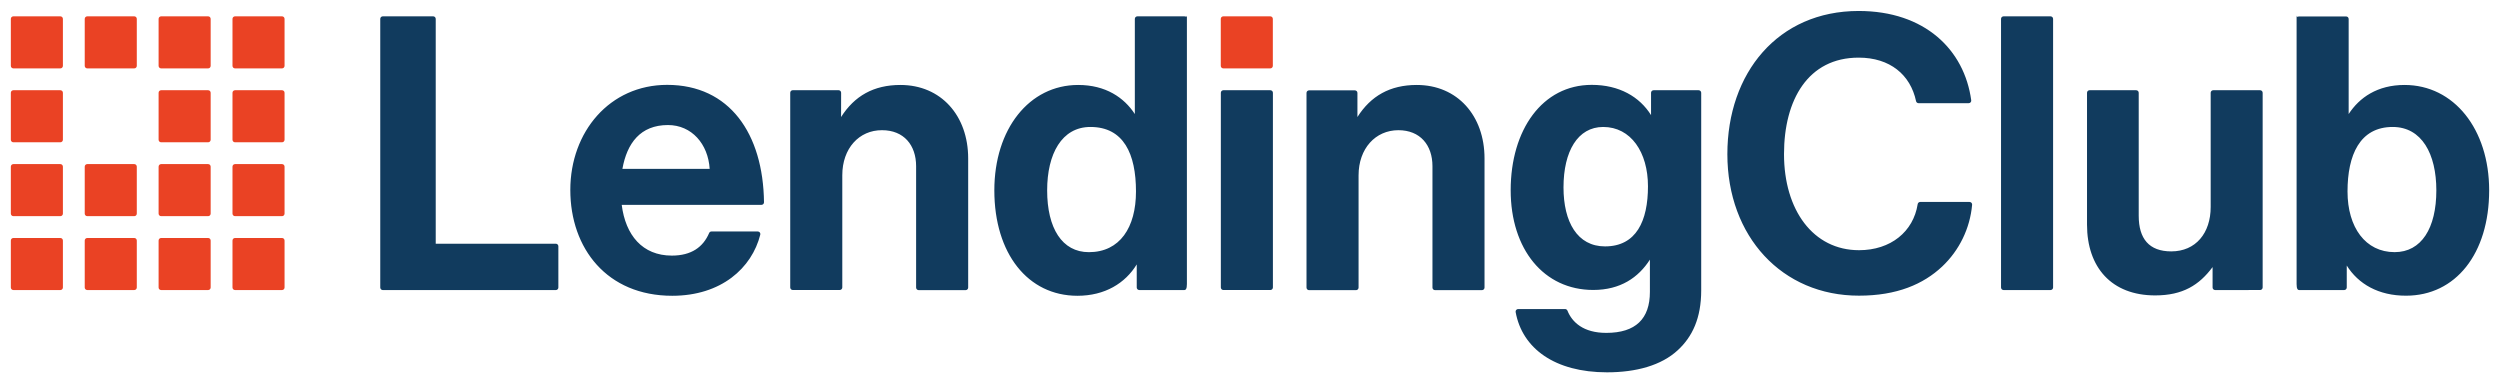
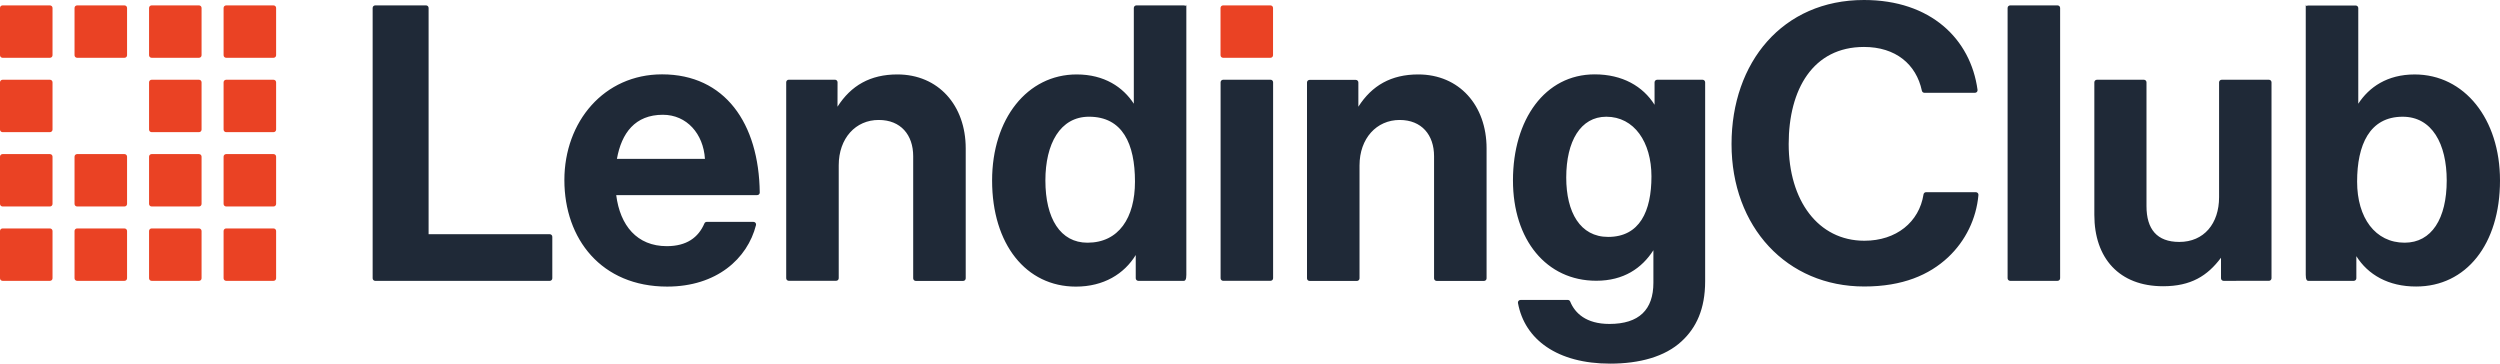
- <svg xmlns="http://www.w3.org/2000/svg" id="svg290" version="1.1" width="1024" height="157" viewBox="-4.733 -4.733 1091.466 167.226">
-   <defs id="defs287" />
-   <path d="m 65.62,99.11 h 20.51 c 0.615,0 1.11,0.495 1.11,1.11 v 20.51 c 0,0.615 -0.495,1.11 -1.11,1.11 H 65.62 c -0.615,0 -1.11,-0.495 -1.11,-1.11 v -20.51 c 0,-0.615 0.495,-1.11 1.11,-1.11 z m -32.25,0 h 20.51 c 0.615,0 1.11,0.495 1.11,1.11 v 20.51 c 0,0.615 -0.495,1.11 -1.11,1.11 H 33.37 c -0.615,0 -1.11,-0.495 -1.11,-1.11 v -20.51 c 0,-0.615 0.495,-1.11 1.11,-1.11 z m -32.26,0 h 20.51 c 0.615,0 1.11,0.495 1.11,1.11 v 20.51 c 0,0.615 -0.495,1.11 -1.11,1.11 H 1.11 C 0.495,121.84 0,121.345 0,120.73 v -20.51 c 0,-0.615 0.495,-1.11 1.11,-1.11 z m 96.77,0 h 20.51 c 0.615,0 1.11,0.495 1.11,1.11 v 20.51 c 0,0.615 -0.495,1.11 -1.11,1.11 H 97.88 c -0.615,0 -1.11,-0.495 -1.11,-1.11 v -20.51 c 0,-0.615 0.495,-1.11 1.11,-1.11 z M 1.11,66.85 h 20.51 c 0.615,0 1.11,0.495 1.11,1.11 v 20.51 c 0,0.615 -0.495,1.11 -1.11,1.11 H 1.11 C 0.495,89.58 0,89.085 0,88.47 V 67.96 c 0,-0.615 0.495,-1.11 1.11,-1.11 z m 0,-32.25 h 20.51 c 0.615,0 1.11,0.495 1.11,1.11 v 20.51 c 0,0.615 -0.495,1.11 -1.11,1.11 H 1.11 C 0.495,57.33 0,56.835 0,56.22 V 35.71 C 0,35.095 0.495,34.6 1.11,34.6 Z m 0,-32.26 h 20.51 c 0.615,0 1.11,0.495 1.11,1.11 v 20.51 c 0,0.615 -0.495,1.11 -1.11,1.11 H 1.11 C 0.495,25.07 0,24.575 0,23.96 V 3.45 C 0,2.835 0.495,2.34 1.11,2.34 Z m 32.26,64.51 h 20.51 c 0.615,0 1.11,0.495 1.11,1.11 v 20.51 c 0,0.615 -0.495,1.11 -1.11,1.11 H 33.37 c -0.615,0 -1.11,-0.495 -1.11,-1.11 V 67.96 c 0,-0.615 0.495,-1.11 1.11,-1.11 z m 0,-64.51 h 20.51 c 0.615,0 1.11,0.495 1.11,1.11 v 20.51 c 0,0.615 -0.495,1.11 -1.11,1.11 H 33.37 c -0.615,0 -1.11,-0.495 -1.11,-1.11 V 3.45 c 0,-0.615 0.495,-1.11 1.11,-1.11 z m 32.25,64.51 h 20.51 c 0.615,0 1.11,0.495 1.11,1.11 v 20.51 c 0,0.615 -0.495,1.11 -1.11,1.11 H 65.62 c -0.615,0 -1.11,-0.495 -1.11,-1.11 V 67.96 c 0,-0.615 0.495,-1.11 1.11,-1.11 z m 0,-32.25 h 20.51 c 0.615,0 1.11,0.495 1.11,1.11 v 20.51 c 0,0.615 -0.495,1.11 -1.11,1.11 H 65.62 c -0.615,0 -1.11,-0.495 -1.11,-1.11 V 35.71 c 0,-0.615 0.495,-1.11 1.11,-1.11 z m 0,-32.26 h 20.51 c 0.615,0 1.11,0.495 1.11,1.11 v 20.51 c 0,0.615 -0.495,1.11 -1.11,1.11 H 65.62 c -0.615,0 -1.11,-0.495 -1.11,-1.11 V 3.45 c 0,-0.615 0.495,-1.11 1.11,-1.11 z m 32.26,64.51 h 20.51 c 0.615,0 1.11,0.495 1.11,1.11 v 20.51 c 0,0.615 -0.495,1.11 -1.11,1.11 H 97.88 c -0.615,0 -1.11,-0.495 -1.11,-1.11 V 67.96 c 0,-0.615 0.495,-1.11 1.11,-1.11 z m 0,-32.25 h 20.51 c 0.615,0 1.11,0.495 1.11,1.11 v 20.51 c 0,0.615 -0.495,1.11 -1.11,1.11 H 97.88 c -0.615,0 -1.11,-0.495 -1.11,-1.11 V 35.71 c 0,-0.615 0.495,-1.11 1.11,-1.11 z m 0,-32.26 h 20.51 c 0.615,0 1.11,0.495 1.11,1.11 v 20.51 c 0,0.615 -0.495,1.11 -1.11,1.11 H 97.88 c -0.615,0 -1.11,-0.495 -1.11,-1.11 V 3.45 c 0,-0.615 0.495,-1.11 1.11,-1.11 z" style="fill:#ea4224" id="rect194" />
-   <rect style="fill:#ea4224;fill-opacity:1" id="rect216" rx="1.11" height="22.73" width="22.73" y="2.34" x="528.24" class="cls-1" />
-   <path style="fill:#113b5e;fill-opacity:1" d="m 736.87,34.6 h -19.66 a 1.12,1.12 0 0 0 -1.12,1.11 v 9.75 c -5,-8 -13.87,-13.2 -25.9,-13.2 -21.56,0 -35.38,19.63 -35.38,46 0,25.82 14.49,43.54 36.05,43.54 11.86,0 19.73,-5.43 24.73,-13.24 v 14.1 c 0,11.7 -6.18,17.88 -19.05,17.88 -10.06,0 -14.93,-4.7 -16.95,-9.7 a 1.12,1.12 0 0 0 -1,-0.71 h -20.51 a 1.12,1.12 0 0 0 -1.11,1.3 c 2.89,15.93 17.12,26.33 39.9,26.33 12.7,0 23.73,-3 30.92,-9.69 6.35,-5.85 10.2,-14 10.2,-26.08 V 35.71 A 1.12,1.12 0 0 0 736.87,34.6 Z M 696,102.78 c -12.09,0 -18.13,-10.66 -18.13,-25.76 0,-15.74 6.2,-26.38 17.33,-26.38 12.08,0 19.55,11 19.55,25.9 0,15.1 -5.08,26.24 -18.75,26.24 z m 323.83,8.36 v 9.58 a 1.12,1.12 0 0 1 -1.12,1.12 h -19.66 c -0.62,0 -1.12,-0.5 -1.12,-2.62 V 2 c 0,0.89 0.5,0.39 1.12,0.39 h 20.5 a 1.11,1.11 0 0 1 1.11,1.11 V 45 c 4.68,-7.19 12.54,-12.7 24.4,-12.7 21.56,0 36.94,19.3 36.94,46 0,27.74 -14.71,46 -36.27,46 -12.03,0.04 -20.89,-5.14 -25.9,-13.16 z m 39.11,-32.84 c 0,-15.88 -6.35,-27.66 -19.06,-27.66 -14.37,0 -19.72,12.28 -19.72,28.16 0,15.71 7.86,26.49 20.56,26.49 11.7,0 18.22,-10.44 18.22,-26.99 z m -96.58,43.54 a 1.12,1.12 0 0 1 -1.11,-1.12 v -8.91 c -5.85,7.86 -13,12.37 -25.07,12.37 -19,0 -29.75,-12.2 -29.75,-30.92 V 35.71 a 1.11,1.11 0 0 1 1.11,-1.11 h 20.34 a 1.11,1.11 0 0 1 1.12,1.11 v 53.7 c 0,10 4.51,15.55 14.21,15.55 10.69,0 17.21,-8 17.21,-19.39 V 35.71 a 1.11,1.11 0 0 1 1.12,-1.11 H 982 a 1.11,1.11 0 0 1 1.11,1.11 v 85 A 1.12,1.12 0 0 1 982,121.83 Z M 870,2.34 h 20.5 a 1.12,1.12 0 0 1 1.12,1.11 v 117.27 a 1.12,1.12 0 0 1 -1.12,1.12 H 870 a 1.12,1.12 0 0 1 -1.11,-1.12 V 3.45 A 1.11,1.11 0 0 1 870,2.34 Z M 749.41,62.51 C 749.41,27.08 771.47,0 806.73,0 c 28.87,0 46.15,16.9 49.15,39 a 1.12,1.12 0 0 1 -1.12,1.26 h -21.89 a 1.12,1.12 0 0 1 -1.08,-0.89 c -2.45,-11.53 -11.37,-19 -25.06,-19 -22.06,0 -32.59,18.38 -32.59,42.12 0,24.4 12.7,41.95 32.76,41.95 13.84,0 23.72,-8.1 25.6,-20.11 a 1.12,1.12 0 0 1 1.1,-0.95 h 21.55 a 1.12,1.12 0 0 1 1.12,1.21 42.23,42.23 0 0 1 -13.1,27 c -8.19,7.69 -19.73,12.7 -36.27,12.7 -33.6,0.05 -57.49,-25.85 -57.49,-61.78 z M 587.9,46.3 c 5.85,-9.2 14.21,-14 25.91,-14 17.71,0 29.58,13.37 29.58,32.08 v 56.38 a 1.12,1.12 0 0 1 -1.12,1.12 h -20.5 a 1.12,1.12 0 0 1 -1.11,-1.12 v -53 c 0,-9.19 -5.35,-15.71 -14.88,-15.71 -10,0 -17.38,8 -17.38,19.72 v 49 a 1.12,1.12 0 0 1 -1.11,1.12 h -20.5 a 1.12,1.12 0 0 1 -1.12,-1.12 v -85 a 1.11,1.11 0 0 1 1.12,-1.11 h 20 a 1.11,1.11 0 0 1 1.11,1.11 z M 529.35,34.6 h 20.5 a 1.11,1.11 0 0 1 1.15,1.11 v 85 a 1.12,1.12 0 0 1 -1.12,1.12 h -20.5 a 1.12,1.12 0 0 1 -1.11,-1.12 v -85 a 1.11,1.11 0 0 1 1.08,-1.11 z m -99.97,43.7 c 0,-26.74 15.21,-46 36.6,-46 12,0 20.06,5.51 24.74,12.7 V 3.45 a 1.11,1.11 0 0 1 1.11,-1.11 h 20.5 c 0.62,0 1.12,0.5 1.12,-0.39 v 117.27 c 0,2.12 -0.5,2.62 -1.12,2.62 h -19.66 a 1.12,1.12 0 0 1 -1.12,-1.12 v -10.08 c -5,8.19 -13.87,13.7 -25.9,13.7 -21.56,0 -36.27,-18.34 -36.27,-46.04 z m 61.84,0.5 c 0,-16.38 -5.35,-28.16 -19.89,-28.16 -12.53,0 -18.89,11.78 -18.89,27.66 0,16.55 6.52,27 18.22,27 13.54,-0.01 20.56,-10.79 20.56,-26.5 z M 362.47,46.3 c 5.85,-9.2 14.21,-14 25.91,-14 17.71,0 29.58,13.37 29.58,32.08 v 56.38 a 1.12,1.12 0 0 1 -1.11,1.12 h -20.5 a 1.12,1.12 0 0 1 -1.12,-1.12 v -53 c 0,-9.19 -5.35,-15.71 -14.87,-15.71 C 370.33,52 363,60 363,71.7 v 49 a 1.12,1.12 0 0 1 -1.12,1.12 h -20.5 a 1.11,1.11 0 0 1 -1.11,-1.12 v -85 a 1.1,1.1 0 0 1 1.11,-1.11 h 20 a 1.1,1.1 0 0 1 1.11,1.11 z M 244.26,78.13 c 0,-25.4 17.21,-45.87 42.28,-45.87 27.24,0 41.92,21.29 42.28,51.25 a 1.12,1.12 0 0 1 -1.12,1.14 h -61 c 1.67,13.2 9,22.15 21.89,22.15 8.54,0 13.66,-3.73 16.27,-9.84 a 1.09,1.09 0 0 1 1,-0.69 h 20.25 a 1.11,1.11 0 0 1 1.09,1.37 c -3.68,14.6 -17.06,26.7 -38.45,26.7 -28.45,0 -44.49,-20.64 -44.49,-46.21 z M 267,68.94 h 38.1 C 304.44,58.08 297.25,49.8 286.89,49.8 274.84,49.8 269,57.74 267,68.94 Z M 162.39,2.34 h 22 a 1.11,1.11 0 0 1 1.11,1.11 v 98.16 h 52.43 a 1.11,1.11 0 0 1 1.11,1.12 v 18 a 1.11,1.11 0 0 1 -1.11,1.12 h -75.54 a 1.12,1.12 0 0 1 -1.11,-1.12 V 3.45 a 1.11,1.11 0 0 1 1.11,-1.11 z" id="path218" />
+ <svg xmlns="http://www.w3.org/2000/svg" width="220" height="32" fill="none">
+   <path d="M13.342 20.104h4.17c.126 0 .226.1.226.225v4.16c0 .125-.1.225-.225.225h-4.17a.225.225 0 0 1-.226-.225v-4.16c0-.125.1-.226.225-.226Zm-6.557 0h4.17c.125 0 .226.1.226.225v4.16c0 .125-.1.225-.226.225h-4.17a.225.225 0 0 1-.226-.225v-4.16c0-.125.101-.226.226-.226Zm-6.56 0h4.17c.126 0 .227.1.227.225v4.16a.225.225 0 0 1-.226.225H.226A.225.225 0 0 1 0 24.489v-4.16c0-.125.1-.226.226-.226Zm19.677 0h4.17c.125 0 .226.1.226.225v4.16a.225.225 0 0 1-.226.225h-4.17a.225.225 0 0 1-.226-.225v-4.16c0-.125.1-.226.226-.226ZM.226 13.56h4.17c.125 0 .226.1.226.225v4.16a.225.225 0 0 1-.226.225H.226A.225.225 0 0 1 0 17.945v-4.16c0-.125.1-.225.226-.225Zm0-6.542h4.17c.125 0 .226.1.226.225v4.16a.226.226 0 0 1-.226.226H.226A.225.225 0 0 1 0 11.404v-4.16c0-.125.1-.226.226-.226Zm0-6.543h4.17c.125 0 .226.1.226.225v4.16a.225.225 0 0 1-.226.225H.226A.225.225 0 0 1 0 4.86V.7C0 .575.1.475.226.475ZM6.785 13.56h4.17c.125 0 .226.1.226.225v4.16c0 .125-.1.225-.226.225h-4.17a.225.225 0 0 1-.226-.225v-4.16c0-.125.101-.225.226-.225Zm0-13.085h4.17c.125 0 .226.1.226.225v4.16c0 .125-.1.225-.226.225h-4.17a.225.225 0 0 1-.226-.225V.7c0-.125.101-.225.226-.225Zm6.557 13.085h4.17c.126 0 .226.1.226.225v4.16c0 .125-.1.225-.225.225h-4.17a.225.225 0 0 1-.226-.225v-4.16c0-.125.1-.225.225-.225Zm0-6.542h4.17c.126 0 .226.1.226.225v4.16c0 .125-.1.226-.225.226h-4.17a.225.225 0 0 1-.226-.225v-4.16c0-.125.1-.226.225-.226Zm0-6.543h4.17c.126 0 .226.1.226.225v4.16c0 .125-.1.225-.225.225h-4.17a.225.225 0 0 1-.226-.225V.7c0-.125.1-.225.225-.225Zm6.56 13.085h4.17c.125 0 .226.1.226.225v4.16a.225.225 0 0 1-.226.225h-4.17a.225.225 0 0 1-.226-.225v-4.16c0-.125.1-.225.226-.225Zm0-6.542h4.17c.125 0 .226.1.226.225v4.16a.226.226 0 0 1-.226.226h-4.17a.225.225 0 0 1-.226-.225v-4.16c0-.125.1-.226.226-.226Zm0-6.543h4.17c.125 0 .226.1.226.225v4.16a.225.225 0 0 1-.226.225h-4.17a.225.225 0 0 1-.226-.225V.7c0-.125.1-.225.226-.225Zm91.899 0h-4.17c-.124 0-.225.1-.225.225v4.16c0 .124.101.225.225.225h4.17c.125 0 .226-.1.226-.225V.7a.225.225 0 0 0-.226-.225Z" fill="#EA4224" />
+   <path d="M149.826 7.018h-3.998a.228.228 0 0 0-.227.225v1.978c-1.017-1.623-2.821-2.677-5.267-2.677-4.383 0-7.193 3.981-7.193 9.33 0 5.238 2.946 8.832 7.33 8.832 2.411 0 4.011-1.101 5.028-2.686v2.86c0 2.374-1.257 3.627-3.873 3.627-2.046 0-3.036-.953-3.447-1.967a.226.226 0 0 0-.203-.145h-4.17a.227.227 0 0 0-.226.264c.587 3.232 3.481 5.341 8.113 5.341 2.582 0 4.825-.608 6.286-1.965 1.292-1.187 2.074-2.84 2.074-5.29V7.242a.228.228 0 0 0-.227-.225Zm-8.31 13.83c-2.459 0-3.687-2.162-3.687-5.225 0-3.193 1.261-5.351 3.524-5.351 2.456 0 3.975 2.231 3.975 5.253 0 3.063-1.033 5.323-3.812 5.323Zm65.843 1.696v1.943a.226.226 0 0 1-.228.227h-3.997c-.126 0-.228-.101-.228-.531V.406c0 .18.102.079.228.079h4.168a.226.226 0 0 1 .226.225v8.418c.951-1.459 2.55-2.576 4.961-2.576 4.384 0 7.511 3.915 7.511 9.33 0 5.627-2.991 9.331-7.375 9.331-2.446.008-4.247-1.043-5.266-2.67Zm7.952-6.662c0-3.22-1.291-5.61-3.875-5.61-2.922 0-4.01 2.49-4.01 5.712 0 3.186 1.598 5.373 4.181 5.373 2.379 0 3.704-2.118 3.704-5.475Zm-19.637 8.832a.228.228 0 0 1-.226-.227V22.68c-1.189 1.594-2.643 2.509-5.097 2.509-3.863 0-6.049-2.475-6.049-6.272V7.243a.226.226 0 0 1 .226-.225h4.135a.223.223 0 0 1 .161.065.236.236 0 0 1 .05.074.233.233 0 0 1 .017.086v10.893c0 2.028.917 3.154 2.889 3.154 2.174 0 3.499-1.623 3.499-3.933V7.243a.21.21 0 0 1 .018-.086.22.22 0 0 1 .123-.122.227.227 0 0 1 .087-.017h4.16a.226.226 0 0 1 .226.225v17.242a.228.228 0 0 1-.226.227l-3.993.002ZM176.895.474h4.168a.228.228 0 0 1 .228.225v23.788a.226.226 0 0 1-.228.227h-4.168a.228.228 0 0 1-.226-.227V.7a.226.226 0 0 1 .226-.225Zm-24.52 12.206c0-7.187 4.486-12.68 11.655-12.68 5.87 0 9.384 3.428 9.994 7.91a.226.226 0 0 1-.228.256h-4.451a.224.224 0 0 1-.141-.052.223.223 0 0 1-.078-.128c-.499-2.339-2.312-3.854-5.096-3.854-4.485 0-6.626 3.728-6.626 8.543 0 4.95 2.582 8.51 6.661 8.51 2.814 0 4.823-1.643 5.205-4.08a.226.226 0 0 1 .224-.192h4.381a.23.23 0 0 1 .168.073c.022.023.038.05.048.08.01.03.014.06.012.092a8.56 8.56 0 0 1-2.664 5.477c-1.665 1.56-4.011 2.576-7.374 2.576-6.832.01-11.69-5.243-11.69-12.531Zm-32.839-3.29c1.19-1.866 2.889-2.84 5.268-2.84 3.601 0 6.015 2.713 6.015 6.508v11.436a.226.226 0 0 1-.228.227h-4.168a.228.228 0 0 1-.226-.227v-10.75c0-1.865-1.088-3.187-3.025-3.187-2.034 0-3.534 1.623-3.534 4v9.939a.228.228 0 0 1-.226.227h-4.168a.226.226 0 0 1-.161-.066.226.226 0 0 1-.067-.161V7.256c0-.03.006-.06.017-.087a.238.238 0 0 1 .05-.073.22.22 0 0 1 .161-.066h4.066a.226.226 0 0 1 .226.226V9.39Zm-11.905-2.373h4.168a.224.224 0 0 1 .216.137.222.222 0 0 1 .018.088v17.242c0 .03-.006.06-.017.087a.237.237 0 0 1-.049.073.233.233 0 0 1-.161.067h-4.169a.226.226 0 0 1-.225-.227V7.243a.225.225 0 0 1 .219-.225Zm-20.326 8.864c0-5.424 3.092-9.33 7.441-9.33 2.44 0 4.08 1.117 5.03 2.576V.7a.225.225 0 0 1 .226-.225h4.169c.126 0 .227.101.227-.08v23.788c0 .43-.101.531-.227.531h-3.998a.228.228 0 0 1-.228-.227v-2.045c-1.016 1.661-2.82 2.78-5.266 2.78-4.383 0-7.374-3.721-7.374-9.34Zm12.573.102c0-3.323-1.087-5.712-4.044-5.712-2.547 0-3.84 2.39-3.84 5.61 0 3.357 1.325 5.477 3.704 5.477 2.753-.002 4.18-2.189 4.18-5.375ZM73.7 9.39c1.19-1.866 2.89-2.84 5.268-2.84 3.601 0 6.015 2.713 6.015 6.508v11.436a.227.227 0 0 1-.226.227h-4.168a.228.228 0 0 1-.228-.227v-10.75c0-1.865-1.088-3.187-3.023-3.187-2.04-.01-3.53 1.612-3.53 3.986v9.939a.227.227 0 0 1-.228.227h-4.168a.225.225 0 0 1-.226-.227V7.24a.223.223 0 0 1 .226-.225h4.066a.224.224 0 0 1 .226.225L73.7 9.39Zm-24.035 6.457c0-5.152 3.499-9.304 8.596-9.304 5.539 0 8.524 4.318 8.597 10.395a.225.225 0 0 1-.14.214.228.228 0 0 1-.088.017H54.227c.34 2.678 1.83 4.493 4.451 4.493 1.737 0 2.778-.756 3.308-1.996a.221.221 0 0 1 .204-.14h4.117a.226.226 0 0 1 .222.278c-.749 2.962-3.47 5.416-7.818 5.416-5.785 0-9.046-4.186-9.046-9.373Zm4.623-1.864h7.747c-.134-2.203-1.596-3.883-3.702-3.883-2.45 0-3.638 1.611-4.045 3.883ZM33.018.474h4.474a.226.226 0 0 1 .225.226v19.91h10.66a.225.225 0 0 1 .226.228v3.65a.222.222 0 0 1-.065.161.224.224 0 0 1-.16.067h-15.36a.228.228 0 0 1-.225-.227V.699a.225.225 0 0 1 .225-.224Z" fill="#1F2937" />
</svg>
